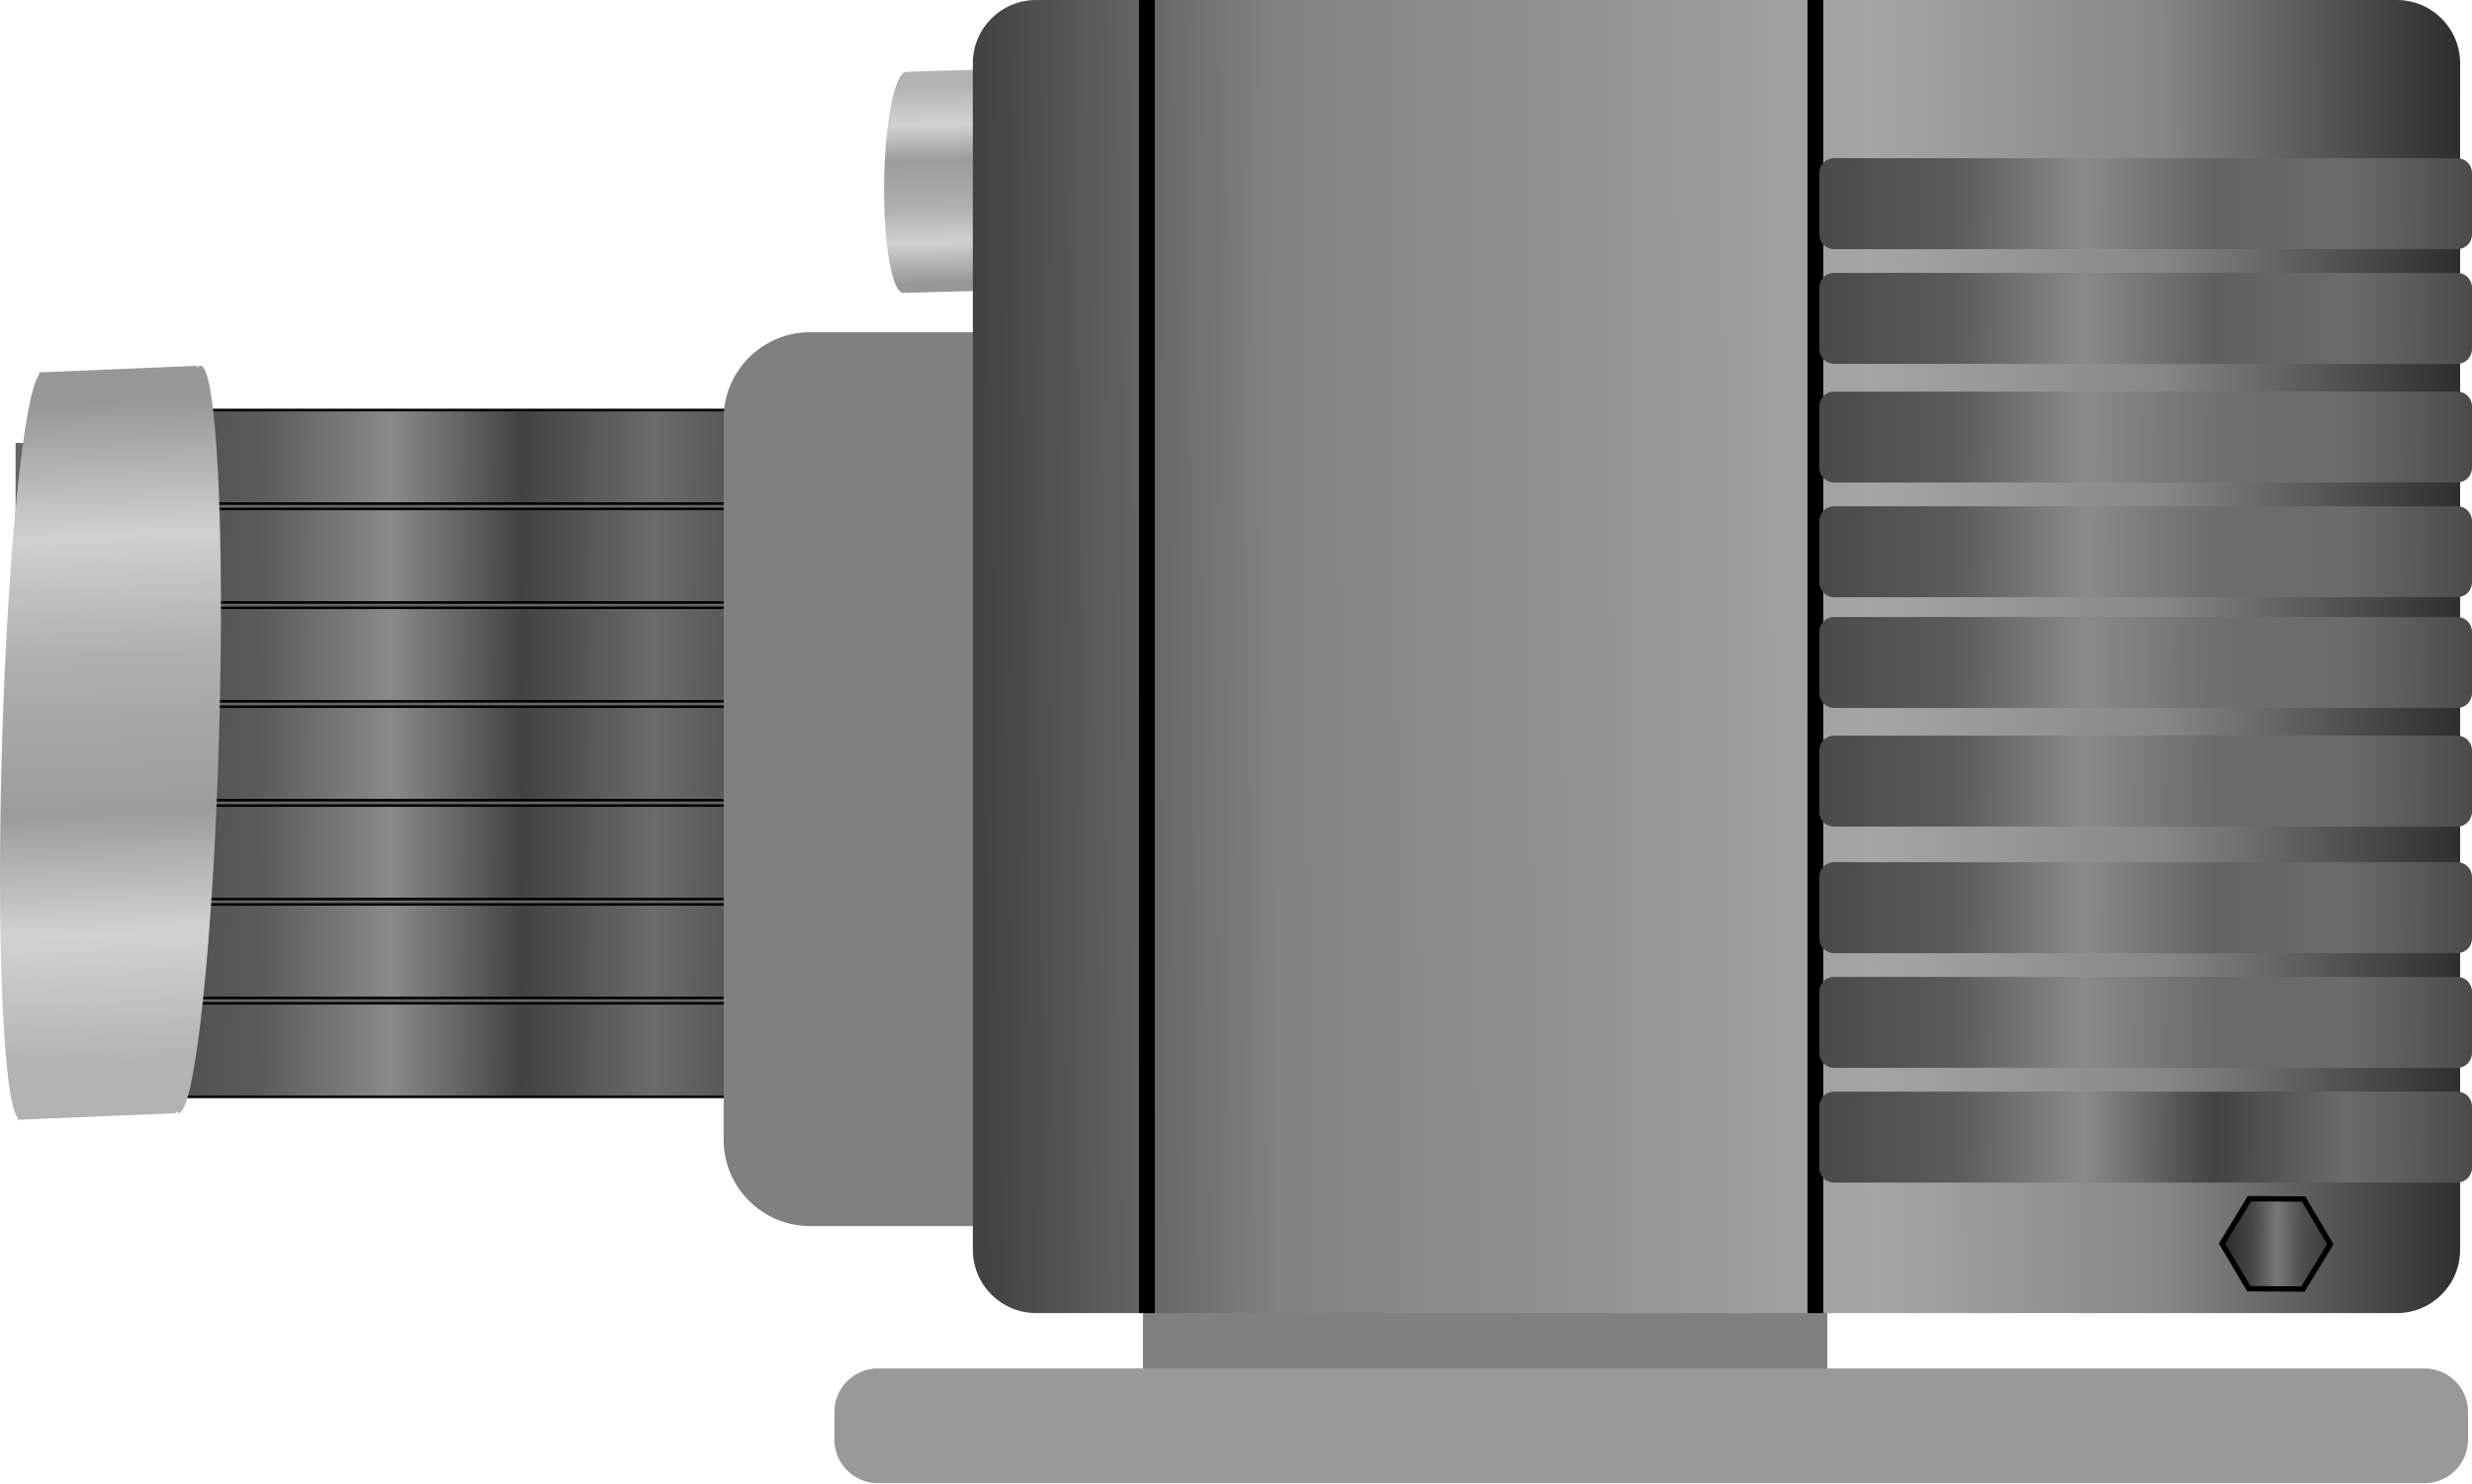
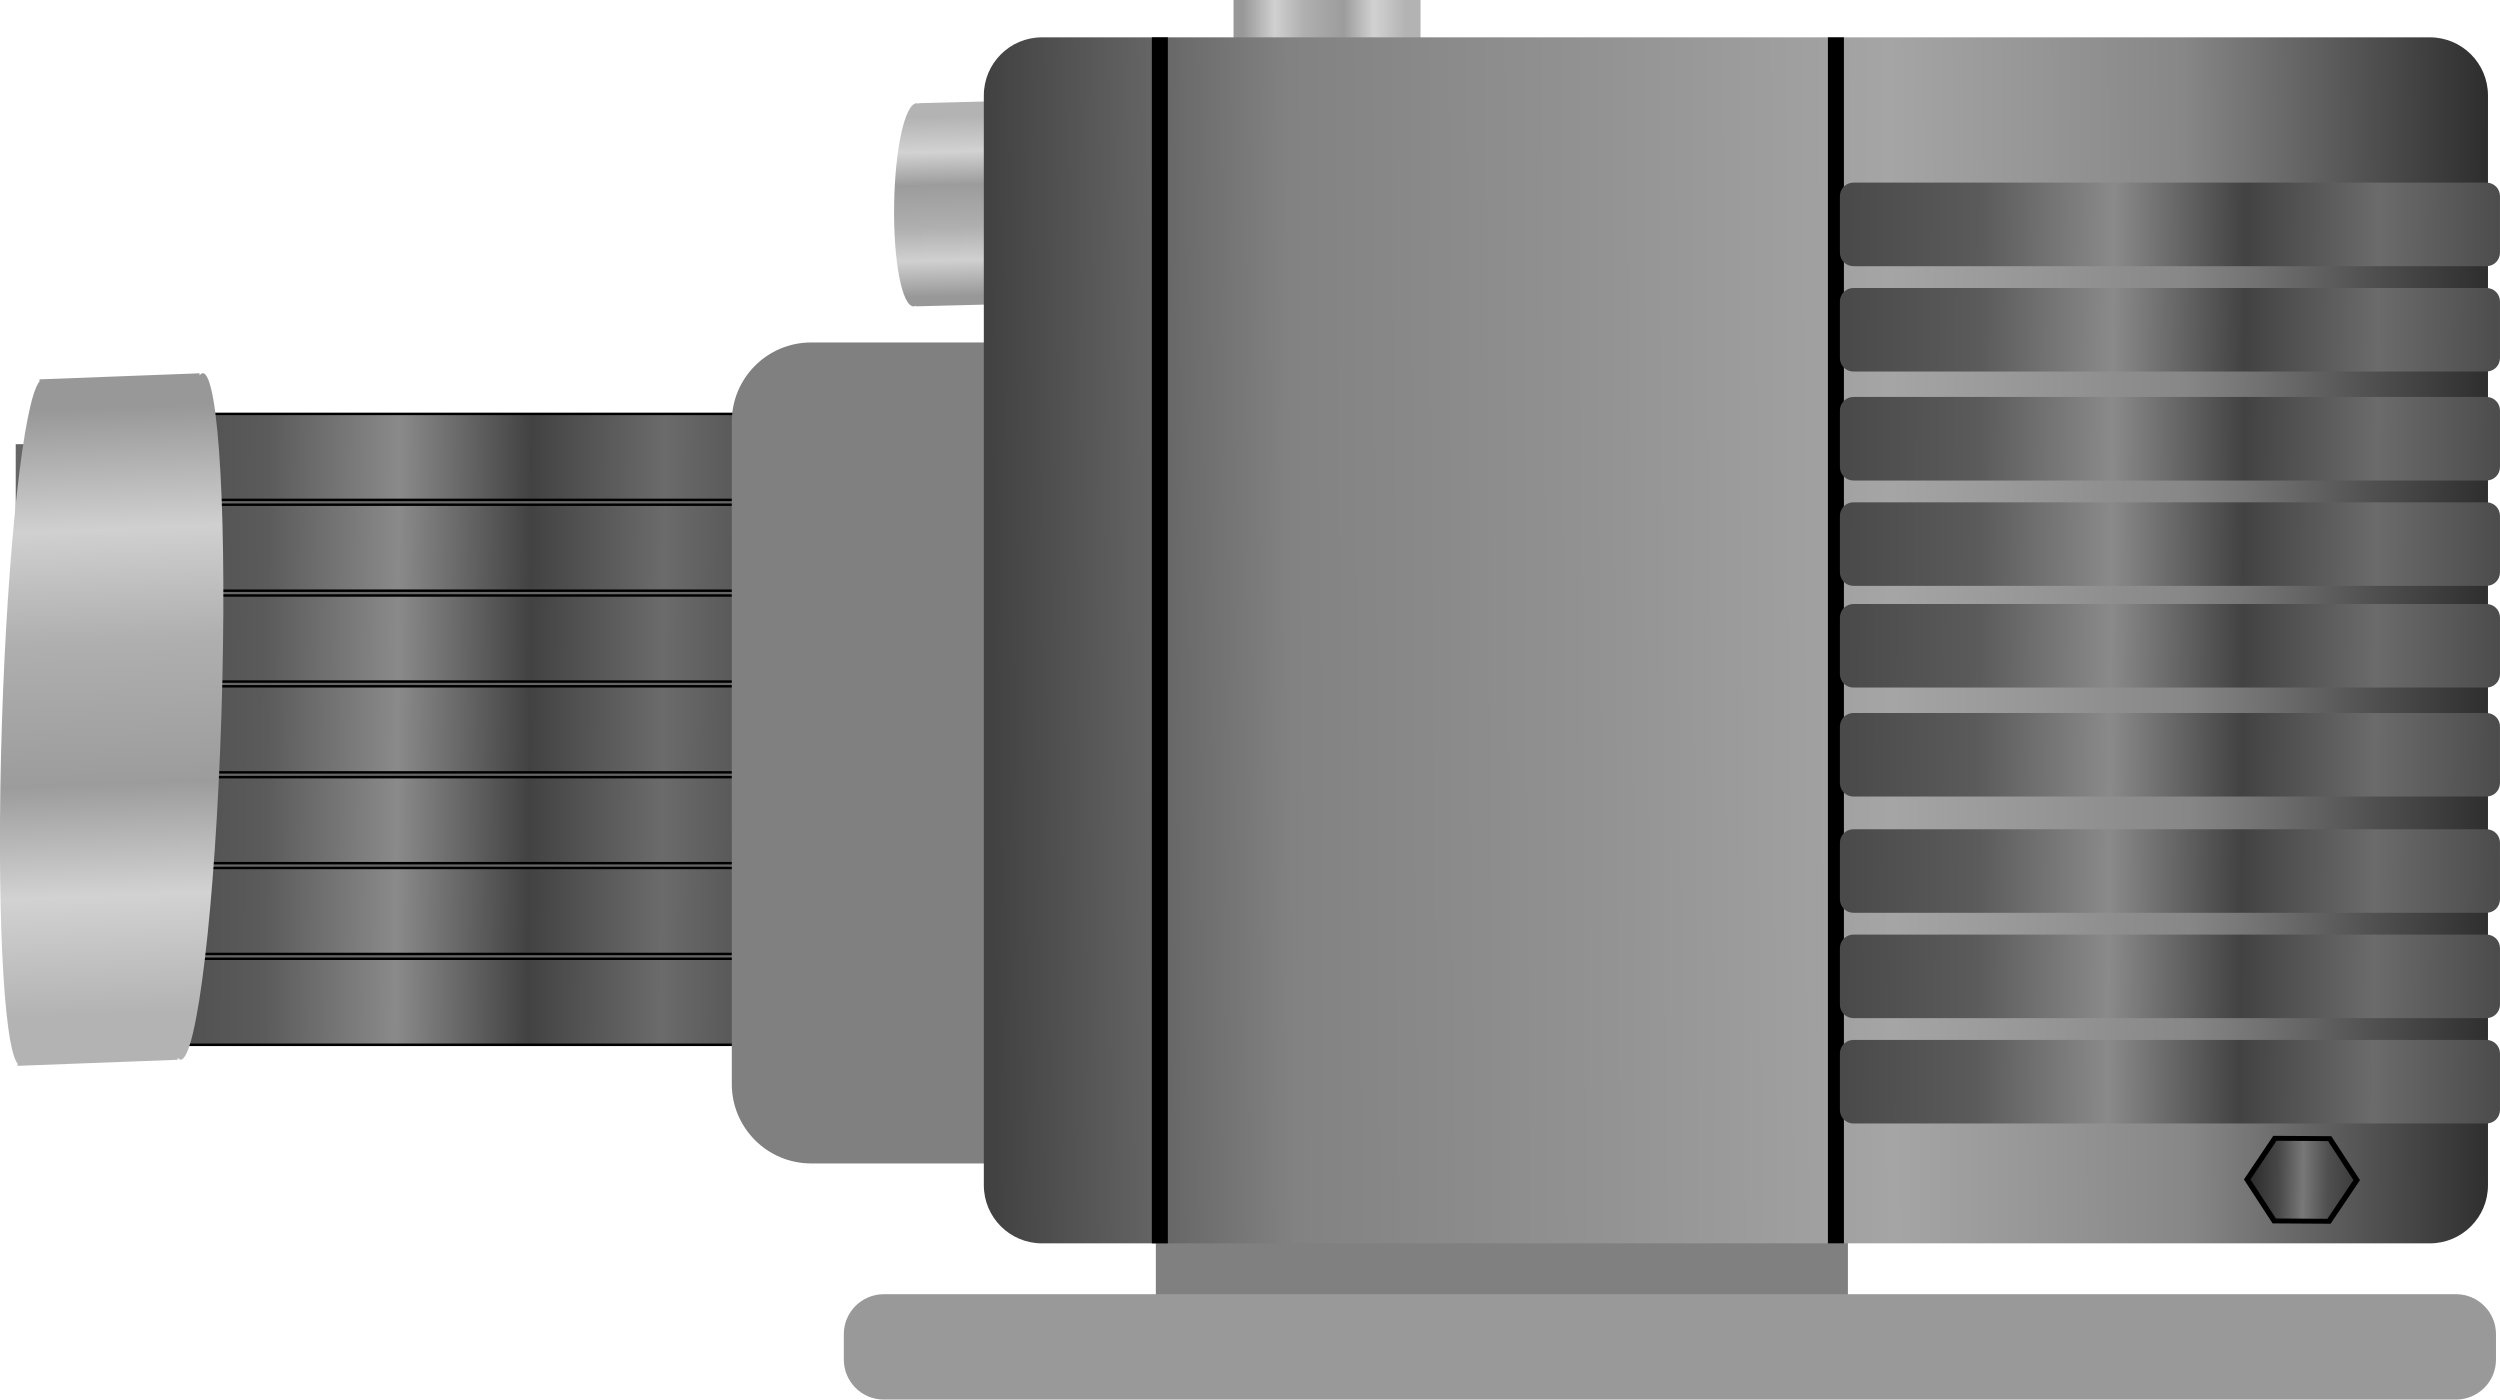
- <svg xmlns="http://www.w3.org/2000/svg" xmlns:xlink="http://www.w3.org/1999/xlink" version="1.1" id="svg798" viewBox="0 0 300 180.016">
+ <svg xmlns="http://www.w3.org/2000/svg" xmlns:xlink="http://www.w3.org/1999/xlink" viewBox="0 0 300 167.946" version="1.1" id="svg798">
  <defs id="defs795">
-     <linearGradient id="linearGradient92545">
-       <stop style="stop-color:#2f2f2f;stop-opacity:1" offset="0" id="stop92541" />
-       <stop style="stop-color:#474747;stop-opacity:1" offset=".249" id="stop92549" />
-       <stop style="stop-color:#787878;stop-opacity:1" offset=".5" id="stop92551" />
-       <stop style="stop-color:#4f4f4f;stop-opacity:1" offset=".75" id="stop92553" />
-       <stop style="stop-color:#3d3d3d;stop-opacity:1" offset="1" id="stop92543" />
+     <linearGradient id="linearGradient31314">
+       <stop offset=".077" id="stop31302" stop-color="#b3b3b3" stop-opacity="1" />
+       <stop offset=".249" id="stop31304" stop-color="#d2d2d2" stop-opacity="1" />
+       <stop offset=".41" id="stop31306" stop-color="#9c9c9c" stop-opacity="1" />
+       <stop offset=".618" id="stop31308" stop-color="#afafaf" stop-opacity="1" />
+       <stop offset=".779" id="stop31310" stop-color="#d0d0d0" stop-opacity="1" />
+       <stop offset=".955" id="stop31312" stop-color="#989898" stop-opacity="1" />
    </linearGradient>
-     <linearGradient id="linearGradient48625">
-       <stop style="stop-color:#4a4a4a;stop-opacity:1" offset="0" id="stop48613" />
-       <stop style="stop-color:#5b5b5b;stop-opacity:1" offset=".201" id="stop48615" />
-       <stop style="stop-color:#8a8a8a;stop-opacity:1" offset=".4" id="stop48617" />
-       <stop style="stop-color:#6a6a6a;stop-opacity:1" offset=".6" id="stop48619" />
-       <stop style="stop-color:#6b6b6b;stop-opacity:1" offset=".802" id="stop48621" />
-       <stop style="stop-color:#4a4a4a;stop-opacity:1" offset="1" id="stop48623" />
-     </linearGradient>
-     <linearGradient id="linearGradient48611">
-       <stop style="stop-color:#4a4a4a;stop-opacity:1" offset="0" id="stop48599" />
-       <stop style="stop-color:#5b5b5b;stop-opacity:1" offset=".201" id="stop48601" />
-       <stop style="stop-color:#8a8a8a;stop-opacity:1" offset=".4" id="stop48603" />
-       <stop style="stop-color:#636363;stop-opacity:1" offset=".6" id="stop48605" />
-       <stop style="stop-color:#6b6b6b;stop-opacity:1" offset=".802" id="stop48607" />
-       <stop style="stop-color:#4a4a4a;stop-opacity:1" offset="1" id="stop48609" />
-     </linearGradient>
-     <linearGradient id="linearGradient48597">
-       <stop style="stop-color:#4a4a4a;stop-opacity:1" offset="0" id="stop48585" />
-       <stop style="stop-color:#5b5b5b;stop-opacity:1" offset=".201" id="stop48587" />
-       <stop style="stop-color:#8a8a8a;stop-opacity:1" offset=".4" id="stop48589" />
-       <stop style="stop-color:#6a6a6a;stop-opacity:1" offset=".6" id="stop48591" />
-       <stop style="stop-color:#6b6b6b;stop-opacity:1" offset=".802" id="stop48593" />
-       <stop style="stop-color:#4a4a4a;stop-opacity:1" offset="1" id="stop48595" />
-     </linearGradient>
-     <linearGradient id="linearGradient48583">
-       <stop style="stop-color:#4a4a4a;stop-opacity:1" offset="0" id="stop48571" />
-       <stop style="stop-color:#5b5b5b;stop-opacity:1" offset=".201" id="stop48573" />
-       <stop style="stop-color:#8a8a8a;stop-opacity:1" offset=".4" id="stop48575" />
-       <stop style="stop-color:#6f6f6f;stop-opacity:1" offset=".6" id="stop48577" />
-       <stop style="stop-color:#6b6b6b;stop-opacity:1" offset=".802" id="stop48579" />
-       <stop style="stop-color:#4a4a4a;stop-opacity:1" offset="1" id="stop48581" />
-     </linearGradient>
-     <linearGradient id="linearGradient48569">
-       <stop style="stop-color:#4a4a4a;stop-opacity:1" offset="0" id="stop48557" />
-       <stop style="stop-color:#5b5b5b;stop-opacity:1" offset=".201" id="stop48559" />
-       <stop style="stop-color:#8a8a8a;stop-opacity:1" offset=".4" id="stop48561" />
-       <stop style="stop-color:#6d6d6d;stop-opacity:1" offset=".6" id="stop48563" />
-       <stop style="stop-color:#6b6b6b;stop-opacity:1" offset=".802" id="stop48565" />
-       <stop style="stop-color:#4a4a4a;stop-opacity:1" offset="1" id="stop48567" />
-     </linearGradient>
-     <linearGradient id="linearGradient48555">
-       <stop style="stop-color:#4a4a4a;stop-opacity:1" offset="0" id="stop48543" />
-       <stop style="stop-color:#5b5b5b;stop-opacity:1" offset=".201" id="stop48545" />
-       <stop style="stop-color:#8a8a8a;stop-opacity:1" offset=".4" id="stop48547" />
-       <stop style="stop-color:#707070;stop-opacity:1" offset=".6" id="stop48549" />
-       <stop style="stop-color:#6b6b6b;stop-opacity:1" offset=".802" id="stop48551" />
-       <stop style="stop-color:#4a4a4a;stop-opacity:1" offset="1" id="stop48553" />
-     </linearGradient>
-     <linearGradient id="linearGradient48541">
-       <stop style="stop-color:#4a4a4a;stop-opacity:1" offset="0" id="stop48529" />
-       <stop style="stop-color:#5b5b5b;stop-opacity:1" offset=".201" id="stop48531" />
-       <stop style="stop-color:#8a8a8a;stop-opacity:1" offset=".4" id="stop48533" />
-       <stop style="stop-color:#5f5f5f;stop-opacity:1" offset=".6" id="stop48535" />
-       <stop style="stop-color:#6b6b6b;stop-opacity:1" offset=".802" id="stop48537" />
-       <stop style="stop-color:#4a4a4a;stop-opacity:1" offset="1" id="stop48539" />
-     </linearGradient>
-     <linearGradient id="linearGradient48527">
-       <stop style="stop-color:#4a4a4a;stop-opacity:1" offset="0" id="stop48515" />
-       <stop style="stop-color:#5b5b5b;stop-opacity:1" offset=".201" id="stop48517" />
-       <stop style="stop-color:#8a8a8a;stop-opacity:1" offset=".4" id="stop48519" />
-       <stop style="stop-color:#636363;stop-opacity:1" offset=".6" id="stop48521" />
-       <stop style="stop-color:#6b6b6b;stop-opacity:1" offset=".802" id="stop48523" />
-       <stop style="stop-color:#4a4a4a;stop-opacity:1" offset="1" id="stop48525" />
+     <linearGradient id="linearGradient44730">
+       <stop offset="0" id="stop44726" stop-color="#4a4a4a" stop-opacity="1" />
+       <stop offset=".201" id="stop44821" stop-color="#5b5b5b" stop-opacity="1" />
+       <stop offset=".4" id="stop44823" stop-color="#8a8a8a" stop-opacity="1" />
+       <stop offset=".6" id="stop44825" stop-color="#424242" stop-opacity="1" />
+       <stop offset=".802" id="stop44829" stop-color="#6b6b6b" stop-opacity="1" />
+       <stop offset="1" id="stop44728" stop-color="#4a4a4a" stop-opacity="1" />
    </linearGradient>
    <linearGradient id="linearGradient48501">
-       <stop style="stop-color:#424242;stop-opacity:1" offset="0" id="stop48497" />
-       <stop style="stop-color:#828282;stop-opacity:1" offset=".2" id="stop48505" />
-       <stop style="stop-color:#929292;stop-opacity:1" offset=".4" id="stop48507" />
-       <stop style="stop-color:#a5a5a5;stop-opacity:1" offset=".6" id="stop48509" />
-       <stop style="stop-color:#878787;stop-opacity:1" offset=".796" id="stop48511" />
-       <stop style="stop-color:#2d2d2d;stop-opacity:1" offset="1" id="stop48499" />
+       <stop offset="0" id="stop48497" stop-color="#424242" stop-opacity="1" />
+       <stop offset=".2" id="stop48505" stop-color="#828282" stop-opacity="1" />
+       <stop offset=".4" id="stop48507" stop-color="#929292" stop-opacity="1" />
+       <stop offset=".6" id="stop48509" stop-color="#a5a5a5" stop-opacity="1" />
+       <stop offset=".796" id="stop48511" stop-color="#878787" stop-opacity="1" />
+       <stop offset="1" id="stop48499" stop-color="#2d2d2d" stop-opacity="1" />
    </linearGradient>
-     <linearGradient id="linearGradient44730">
-       <stop style="stop-color:#4a4a4a;stop-opacity:1" offset="0" id="stop44726" />
-       <stop style="stop-color:#5b5b5b;stop-opacity:1" offset=".201" id="stop44821" />
-       <stop style="stop-color:#8a8a8a;stop-opacity:1" offset=".4" id="stop44823" />
-       <stop style="stop-color:#424242;stop-opacity:1" offset=".6" id="stop44825" />
-       <stop style="stop-color:#6b6b6b;stop-opacity:1" offset=".802" id="stop44829" />
-       <stop style="stop-color:#4a4a4a;stop-opacity:1" offset="1" id="stop44728" />
+     <linearGradient id="linearGradient92545">
+       <stop offset="0" id="stop92541" stop-color="#2f2f2f" stop-opacity="1" />
+       <stop offset=".249" id="stop92549" stop-color="#474747" stop-opacity="1" />
+       <stop offset=".5" id="stop92551" stop-color="#787878" stop-opacity="1" />
+       <stop offset=".75" id="stop92553" stop-color="#4f4f4f" stop-opacity="1" />
+       <stop offset="1" id="stop92543" stop-color="#3d3d3d" stop-opacity="1" />
    </linearGradient>
-     <linearGradient xlink:href="#linearGradient44730" id="linearGradient44732" x1="58.135" y1="65.447" x2="77.913" y2="65.566" gradientUnits="userSpaceOnUse" gradientTransform="matrix(4.00484 0 0 4.00484 -8.306205 -33.65419)" />
-     <linearGradient xlink:href="#linearGradient48625" id="linearGradient46287" gradientUnits="userSpaceOnUse" x1="58.135" y1="65.447" x2="77.913" y2="65.566" gradientTransform="matrix(4.00484 0 0 4.00484 -8.306205 -47.57544)" />
-     <linearGradient xlink:href="#linearGradient48611" id="linearGradient46291" gradientUnits="userSpaceOnUse" gradientTransform="matrix(4.00484 0 0 4.00484 -8.306205 -61.49668)" x1="58.135" y1="65.447" x2="77.913" y2="65.566" />
-     <linearGradient xlink:href="#linearGradient48597" id="linearGradient46295" gradientUnits="userSpaceOnUse" gradientTransform="matrix(4.00484 0 0 4.00484 -8.306205 -76.85806)" x1="58.135" y1="65.447" x2="77.913" y2="65.566" />
-     <linearGradient xlink:href="#linearGradient48583" id="linearGradient46299" gradientUnits="userSpaceOnUse" gradientTransform="matrix(4.00484 0 0 4.00484 -8.306205 -91.25935)" x1="58.135" y1="65.447" x2="77.913" y2="65.566" />
-     <linearGradient xlink:href="#linearGradient48569" id="linearGradient46303" gradientUnits="userSpaceOnUse" gradientTransform="matrix(4.00484 0 0 4.00484 -8.306205 -104.7006)" x1="58.135" y1="65.447" x2="77.913" y2="65.566" />
-     <linearGradient xlink:href="#linearGradient48555" id="linearGradient46307" gradientUnits="userSpaceOnUse" gradientTransform="matrix(4.00484 0 0 4.00484 -8.306205 -118.6218)" x1="58.135" y1="65.447" x2="77.913" y2="65.566" />
-     <linearGradient xlink:href="#linearGradient48541" id="linearGradient46311" gradientUnits="userSpaceOnUse" gradientTransform="matrix(4.00484 0 0 4.00484 -8.306205 -133.0231)" x1="58.135" y1="65.447" x2="77.913" y2="65.566" />
-     <linearGradient xlink:href="#linearGradient48527" id="linearGradient47041" gradientUnits="userSpaceOnUse" gradientTransform="matrix(4.00484 0 0 4.00484 -8.306205 -146.9443)" x1="58.135" y1="65.447" x2="77.913" y2="65.566" />
-     <linearGradient xlink:href="#linearGradient48501" id="linearGradient48503" x1="32.603" y1="49.265" x2="77.553" y2="49.025" gradientUnits="userSpaceOnUse" gradientTransform="matrix(4.00484 0 0 4.00484 -8.306205 -33.65419)" />
-     <linearGradient xlink:href="#linearGradient44730" id="linearGradient55895" gradientUnits="userSpaceOnUse" x1="58.135" y1="65.447" x2="77.913" y2="65.566" gradientTransform="matrix(4.00484 0 0 4.00484 -213.7646 -44.21514)" />
-     <linearGradient xlink:href="#linearGradient44730" id="linearGradient58803" gradientUnits="userSpaceOnUse" gradientTransform="matrix(4.00484 0 0 4.00484 -213.7646 -56.21621)" x1="58.135" y1="65.447" x2="77.913" y2="65.566" />
-     <linearGradient xlink:href="#linearGradient44730" id="linearGradient58807" gradientUnits="userSpaceOnUse" gradientTransform="matrix(4.00484 0 0 4.00484 -213.7646 -68.21728)" x1="58.135" y1="65.447" x2="77.913" y2="65.566" />
-     <linearGradient xlink:href="#linearGradient44730" id="linearGradient58811" gradientUnits="userSpaceOnUse" gradientTransform="matrix(4.00484 0 0 4.00484 -213.7646 -80.21837)" x1="58.135" y1="65.447" x2="77.913" y2="65.566" />
-     <linearGradient xlink:href="#linearGradient44730" id="linearGradient58815" gradientUnits="userSpaceOnUse" gradientTransform="matrix(4.00484 0 0 4.00484 -213.7646 -92.21944)" x1="58.135" y1="65.447" x2="77.913" y2="65.566" />
-     <linearGradient xlink:href="#linearGradient44730" id="linearGradient58819" gradientUnits="userSpaceOnUse" gradientTransform="matrix(4.00484 0 0 4.00484 -213.7646 -104.2205)" x1="58.135" y1="65.447" x2="77.913" y2="65.566" />
-     <linearGradient xlink:href="#linearGradient44730" id="linearGradient66085" gradientUnits="userSpaceOnUse" gradientTransform="matrix(4.00484 0 0 4.00484 -213.7646 -116.2216)" x1="58.135" y1="65.447" x2="77.913" y2="65.566" />
-     <linearGradient xlink:href="#linearGradient31314" id="linearGradient31318" x1="134.835" y1="185.429" x2="171.708" y2="185.429" gradientUnits="userSpaceOnUse" gradientTransform="matrix(.07195 -2.4791 .8712 -.0363 -155.9382 568.3526)" />
-     <linearGradient id="linearGradient31314">
-       <stop style="stop-color:#b3b3b3;stop-opacity:1" offset=".077" id="stop31302" />
-       <stop style="stop-color:#d2d2d2;stop-opacity:1" offset=".249" id="stop31304" />
-       <stop style="stop-color:#9c9c9c;stop-opacity:1" offset=".41" id="stop31306" />
-       <stop style="stop-color:#afafaf;stop-opacity:1" offset=".618" id="stop31308" />
-       <stop style="stop-color:#d0d0d0;stop-opacity:1" offset=".779" id="stop31310" />
-       <stop style="stop-color:#989898;stop-opacity:1" offset=".955" id="stop31312" />
+     <linearGradient xlink:href="#linearGradient44730" id="linearGradient55895-5-1" gradientUnits="userSpaceOnUse" x1="58.135" y1="65.447" x2="77.913" y2="65.566" gradientTransform="matrix(5.54004 0 0 5.03068 -1082.064 -273.688)" />
+     <linearGradient xlink:href="#linearGradient31314" id="linearGradient31318-5-7" x1="134.835" y1="185.429" x2="171.708" y2="185.429" gradientUnits="userSpaceOnUse" gradientTransform="matrix(.09953 -3.11413 1.20517 -.0456 -1002.07 495.789)" />
+     <linearGradient xlink:href="#linearGradient31314" id="linearGradient76316-0-8" gradientUnits="userSpaceOnUse" gradientTransform="matrix(-.01277 .92162 -.85242 .02158 -460.533 -221.465)" x1="134.835" y1="185.429" x2="171.708" y2="185.429" />
+     <linearGradient xlink:href="#linearGradient12626" id="linearGradient12628" x1="-577.099" y1="-105.957" x2="-546.054" y2="-105.957" gradientUnits="userSpaceOnUse" />
+     <linearGradient id="linearGradient12626">
+       <stop offset=".05" id="stop12624" stop-color="#989898" stop-opacity="1" />
+       <stop offset=".22" id="stop12636" stop-color="#d0d0d0" stop-opacity="1" />
+       <stop offset=".38" id="stop12634" stop-color="#afafaf" stop-opacity="1" />
+       <stop offset=".59" id="stop12632" stop-color="#9c9c9c" stop-opacity="1" />
+       <stop offset=".75" id="stop12630" stop-color="#d2d2d2" stop-opacity="1" />
+       <stop offset=".92" id="stop12622" stop-color="#b3b3b3" stop-opacity="1" />
    </linearGradient>
-     <linearGradient xlink:href="#linearGradient31314" id="linearGradient76316" gradientUnits="userSpaceOnUse" gradientTransform="matrix(-.00923 .73369 -.6162 .01718 235.5349 -2.641333)" x1="134.835" y1="185.429" x2="171.708" y2="185.429" />
-     <linearGradient xlink:href="#linearGradient92545" id="linearGradient92547" x1="6.357" y1="24.031" x2="18.098" y2="24.152" gradientUnits="userSpaceOnUse" />
+     <linearGradient xlink:href="#linearGradient48501" id="linearGradient48503-5-4" x1="32.603" y1="49.265" x2="77.553" y2="49.025" gradientUnits="userSpaceOnUse" gradientTransform="matrix(5.54004 0 0 5.03068 -797.846 -260.422)" />
+     <linearGradient xlink:href="#linearGradient44730" id="linearGradient44732-4-3" x1="58.135" y1="65.447" x2="77.913" y2="65.566" gradientUnits="userSpaceOnUse" gradientTransform="matrix(5.54004 0 0 5.03068 -797.846 -260.422)" />
+     <linearGradient xlink:href="#linearGradient92545" id="linearGradient75726" gradientUnits="userSpaceOnUse" x1="6.357" y1="24.031" x2="18.098" y2="24.152" />
  </defs>
-   <g id="pump" transform="translate(-3.241714 -91.157)">
-     <rect style="fill:gray;stroke-width:2.603;stroke-linecap:square;paint-order:markers stroke fill" id="rect50079" width="83.047" height="28.803" x="141.947" y="235.65" ry="1.788" />
-     <rect style="fill:#666;stroke-width:1.502;stroke-linecap:square;paint-order:markers stroke fill" id="rect19760" width="139.212" height="77.767" x="5.135" y="144.922" ry="11.964" rx="0" />
-     <rect style="fill:url(#linearGradient55895);fill-opacity:1;stroke:#000;stroke-width:.625;stroke-linecap:square;stroke-opacity:1;paint-order:markers stroke fill" id="rect55893" width="79.207" height="11.041" x="18.576" y="213.088" ry="1.788" />
-     <rect style="fill:url(#linearGradient58819);fill-opacity:1;stroke:#000;stroke-width:.625;stroke-linecap:square;stroke-opacity:1;paint-order:markers stroke fill" id="rect58817" width="79.207" height="11.041" x="18.576" y="153.083" ry="1.788" />
-     <rect style="fill:url(#linearGradient58815);fill-opacity:1;stroke:#000;stroke-width:.625;stroke-linecap:square;stroke-opacity:1;paint-order:markers stroke fill" id="rect58813" width="79.207" height="11.041" x="18.576" y="165.084" ry="1.788" />
-     <rect style="fill:url(#linearGradient58811);fill-opacity:1;stroke:#000;stroke-width:.625;stroke-linecap:square;stroke-opacity:1;paint-order:markers stroke fill" id="rect58809" width="79.207" height="11.041" x="18.576" y="177.085" ry="1.788" />
-     <rect style="fill:url(#linearGradient58807);fill-opacity:1;stroke:#000;stroke-width:.625;stroke-linecap:square;stroke-opacity:1;paint-order:markers stroke fill" id="rect58805" width="79.207" height="11.041" x="18.576" y="189.086" ry="1.788" />
-     <rect style="fill:url(#linearGradient58803);fill-opacity:1;stroke:#000;stroke-width:.625;stroke-linecap:square;stroke-opacity:1;paint-order:markers stroke fill" id="rect58801" width="79.207" height="11.041" x="18.576" y="201.087" ry="1.788" />
-     <rect style="fill:url(#linearGradient66085);fill-opacity:1;stroke:#000;stroke-width:.625;stroke-linecap:square;stroke-opacity:1;paint-order:markers stroke fill" id="rect66083" width="79.207" height="11.041" x="18.576" y="141.081" ry="1.788" />
-     <rect style="fill:gray;stroke-width:1.173;stroke-linecap:square;paint-order:markers stroke fill" id="rect32992" width="41.764" height="108.49" x="91.063" y="131.481" ry="10.484" />
-     <path id="path31294" style="fill:url(#linearGradient31318);fill-opacity:1;stroke-width:1.39" d="M3.476 181.847a3.561 45.38 1.688 0 0 1.893 44.946l-.008.28.366-.015 18.841-.785.008-.28a3.561 45.38 1.688 0 0 .358.265 3.561 45.38 1.688 0 0 4.884-45.508 3.561 45.38 1.688 0 0-2.252-45.211 3.561 45.38 1.688 0 0-.374.301l.008-.285-18.841.785-.366.015-.008.286a3.561 45.38 1.688 0 0-4.509 45.207zm2.23 45.903 19.411-1.5Z" />
-     <path id="path76314" style="fill:url(#linearGradient76316);fill-opacity:1;stroke-width:.636" d="M129.172 112.841a2.522 13.426.806 0 0-2.096-13.278l.001-.083-.259.007-13.326.372-.001.083a2.522 13.426.806 0 0-.258-.076 2.522 13.426.806 0 0-2.693 13.494 2.522 13.426.806 0 0 2.355 13.354 2.522 13.426.806 0 0 .26-.092l-.001.085 13.326-.372.259-.007.001-.085a2.522 13.426.806 0 0 2.432-13.403zm-2.351-13.559-13.718.587z" />
-     <rect style="fill:url(#linearGradient48503);fill-opacity:1;stroke-width:1.198;stroke-linecap:square;paint-order:markers stroke fill" id="rect19032" width="180.496" height="159.374" x="121.305" y="91.157" ry="7.681" />
-     <rect style="fill:#999;stroke-width:1.11;stroke-linecap:square;paint-order:markers stroke fill" id="rect26348" width="198.258" height="13.921" x="104.504" y="257.252" ry="5.28" />
-     <rect style="fill:#000;stroke-width:.609;stroke-linecap:square;paint-order:markers stroke fill" id="rect31432" width="1.92" height="159.374" x="222.594" y="91.157" ry="0" />
-     <rect style="fill:#000;stroke-width:.609;stroke-linecap:square;paint-order:markers stroke fill" id="rect38076" width="1.92" height="159.374" x="141.467" y="91.157" ry="0" />
-     <rect style="fill:url(#linearGradient44732);fill-opacity:1;stroke-width:.625;stroke-linecap:square;paint-order:markers stroke fill" id="rect43160" width="79.207" height="11.041" x="224.035" y="223.649" ry="1.788" />
-     <rect style="fill:url(#linearGradient46287);fill-opacity:1;stroke-width:.625;stroke-linecap:square;paint-order:markers stroke fill" id="rect46285" width="79.207" height="11.041" x="224.035" y="209.728" ry="1.788" />
-     <rect style="fill:url(#linearGradient46291);fill-opacity:1;stroke-width:.625;stroke-linecap:square;paint-order:markers stroke fill" id="rect46289" width="79.207" height="11.041" x="224.035" y="195.806" ry="1.788" />
-     <rect style="fill:url(#linearGradient46295);fill-opacity:1;stroke-width:.625;stroke-linecap:square;paint-order:markers stroke fill" id="rect46293" width="79.207" height="11.041" x="224.035" y="180.445" ry="1.788" />
-     <rect style="fill:url(#linearGradient46299);fill-opacity:1;stroke-width:.625;stroke-linecap:square;paint-order:markers stroke fill" id="rect46297" width="79.207" height="11.041" x="224.035" y="166.044" ry="1.788" />
-     <rect style="fill:url(#linearGradient46303);fill-opacity:1;stroke-width:.625;stroke-linecap:square;paint-order:markers stroke fill" id="rect46301" width="79.207" height="11.041" x="224.035" y="152.603" ry="1.788" />
-     <rect style="fill:url(#linearGradient46307);fill-opacity:1;stroke-width:.625;stroke-linecap:square;paint-order:markers stroke fill" id="rect46305" width="79.207" height="11.041" x="224.035" y="138.681" ry="1.788" />
-     <rect style="fill:url(#linearGradient46311);fill-opacity:1;stroke-width:.625;stroke-linecap:square;paint-order:markers stroke fill" id="rect46309" width="79.207" height="11.041" x="224.035" y="124.28" ry="1.788" />
-     <rect style="fill:url(#linearGradient47041);fill-opacity:1;stroke-width:.625;stroke-linecap:square;paint-order:markers stroke fill" id="rect47039" width="79.207" height="11.041" x="224.035" y="110.359" ry="1.788" />
-     <path style="fill:url(#linearGradient92547);fill-opacity:1;stroke:#000;stroke-width:1.332;stroke-linecap:square;stroke-dasharray:none;stroke-opacity:1;paint-order:markers stroke fill" id="path91087" d="m15.103 29.487-6.066-.042-2.997-5.274 3.069-5.232 6.066.042 2.997 5.274z" transform="matrix(1.01858 0 0 .97751 267.1482 218.4622)" />
+   <g id="pump-9" transform="translate(565.209 79.401) scale(.7229)">
+     <rect id="rect50079-5-3" width="114.882" height="36.18" x="-589.996" y="77.864" ry="2.246" fill="gray" stroke-width="3.431" stroke-linecap="square" paint-order="markers stroke fill" />
+     <rect id="rect19760-8-5" width="192.577" height="97.687" x="-779.253" y="-36.104" ry="15.029" rx="0" fill="#666" stroke-width="1.98" stroke-linecap="square" paint-order="markers stroke fill" />
+     <path id="rect55893-8-6" d="M-758.414-40.928a2.24 2.24 0 00-2.245 2.245v9.38a2.24 2.24 0 002.245 2.244h105.079c1.244 0 2.246-1 2.246-2.245v-9.379a2.24 2.24 0 00-2.246-2.245zm0 15.076a2.24 2.24 0 00-2.245 2.245v9.378a2.24 2.24 0 002.245 2.245h105.079c1.244 0 2.246-1 2.246-2.245v-9.378a2.24 2.24 0 00-2.246-2.245zm0 15.075a2.24 2.24 0 00-2.245 2.245V.847a2.24 2.24 0 002.245 2.245h105.079a2.24 2.24 0 002.246-2.245v-9.379a2.24 2.24 0 00-2.246-2.245zm0 15.075a2.24 2.24 0 00-2.245 2.245v9.378a2.24 2.24 0 002.245 2.246h105.079a2.242 2.242 0 002.246-2.246V6.543a2.24 2.24 0 00-2.246-2.245zm0 15.074a2.24 2.24 0 00-2.245 2.247v9.377a2.24 2.24 0 002.245 2.246h105.079a2.242 2.242 0 002.246-2.246v-9.377a2.242 2.242 0 00-2.246-2.247zm0 15.076a2.24 2.24 0 00-2.245 2.246v9.377a2.241 2.241 0 002.245 2.247h105.079a2.242 2.242 0 002.246-2.247v-9.377a2.242 2.242 0 00-2.246-2.246zm0 15.075a2.24 2.24 0 00-2.245 2.246v9.378a2.24 2.24 0 002.245 2.245h105.079a2.24 2.24 0 002.246-2.245v-9.378a2.242 2.242 0 00-2.246-2.246z" fill="url(#linearGradient55895-5-1)" fill-opacity="1" stroke="#000" stroke-width=".823" stroke-linecap="square" stroke-opacity="1" paint-order="markers stroke fill" />
+     <rect id="rect32992-8-0" width="57.773" height="136.279" x="-660.386" y="-52.988" ry="13.17" fill="gray" stroke-width="1.546" stroke-linecap="square" paint-order="markers stroke fill" />
+     <path id="path31294-3-9" d="M-781.548 10.28a4.926 57.009 1.86 002.618 56.459l-.011.351.506-.018 26.063-.987.011-.351a4.926 57.009 1.86 00.495.332 4.926 57.009 1.86 006.757-57.164 4.926 57.009 1.86 00-3.115-56.792 4.926 57.009 1.86 00-.518.378l.012-.358-26.063.986-.506.019-.012.358a4.926 57.009 1.86 00-6.237 56.787zm3.085 57.661l26.852-1.885z" fill="url(#linearGradient31318-5-7)" fill-opacity="1" stroke-width="1.832" />
+     <path id="path76314-7-9" d="M-607.669-76.402a3.488 16.865.894 00-2.9-16.679l.002-.104-.358.009-18.435.467v.104a3.488 16.865.894 00-.357-.095 3.488 16.865.894 00-3.725 16.95 3.488 16.865.894 003.258 16.775 3.488 16.865.894 00.359-.115l-.001.106 18.434-.467.358-.009.001-.106a3.488 16.865.894 003.364-16.836zm-3.252-17.031l-18.977.737z" fill="url(#linearGradient76316-0-8)" fill-opacity="1" stroke-width=".839" />
+     <path id="rect12620" fill="url(#linearGradient12628)" fill-opacity="1" stroke="none" stroke-width=".657" stroke-linecap="square" stroke-dasharray="none" paint-order="markers stroke fill" d="M-577.099-109.838h31.045v7.761h-31.045z" />
+     <rect id="rect19032-7-4" width="249.686" height="200.198" x="-618.55" y="-103.64" ry="9.648" fill="url(#linearGradient48503-5-4)" fill-opacity="1" stroke-width="1.58" stroke-linecap="square" paint-order="markers stroke fill" />
+     <rect id="rect26348-8-3" width="274.257" height="17.487" x="-641.792" y="105" ry="6.633" fill="#999" stroke-width="1.463" stroke-linecap="square" paint-order="markers stroke fill" />
+     <rect id="rect31432-3-6" width="2.656" height="200.198" x="-478.434" y="-103.64" ry="0" fill="#000" stroke-width=".802" stroke-linecap="square" paint-order="markers stroke fill" />
+     <rect id="rect38076-8-7" width="2.656" height="200.198" x="-590.66" y="-103.64" ry="0" fill="#000" stroke-width=".802" stroke-linecap="square" paint-order="markers stroke fill" />
+     <path id="rect43160-9-2" d="M-474.196-79.52a2.24 2.24 0 00-2.246 2.245v9.379a2.24 2.24 0 002.246 2.245h105.079a2.24 2.24 0 002.245-2.245v-9.38a2.24 2.24 0 00-2.245-2.244zm0 17.487a2.242 2.242 0 00-2.246 2.247v9.377a2.24 2.24 0 002.246 2.245h105.079a2.24 2.24 0 002.245-2.245v-9.377a2.24 2.24 0 00-2.245-2.247zm0 18.09a2.24 2.24 0 00-2.246 2.245v9.38a2.24 2.24 0 002.246 2.244h105.079c1.244 0 2.245-1 2.245-2.245v-9.379a2.24 2.24 0 00-2.245-2.245zm0 17.487a2.24 2.24 0 00-2.246 2.245v9.38a2.24 2.24 0 002.246 2.244h105.079c1.244 0 2.245-1 2.245-2.245v-9.379a2.24 2.24 0 00-2.245-2.245zm0 16.884a2.242 2.242 0 00-2.246 2.247v9.377a2.242 2.242 0 002.246 2.246h105.079a2.24 2.24 0 002.245-2.246v-9.377a2.241 2.241 0 00-2.245-2.247zm0 18.09a2.242 2.242 0 00-2.246 2.247v9.377a2.24 2.24 0 002.246 2.245h105.079c1.244 0 2.245-1 2.245-2.245v-9.377a2.24 2.24 0 00-2.245-2.246zm0 19.298a2.24 2.24 0 00-2.246 2.245v9.377a2.242 2.242 0 002.246 2.246h105.079a2.24 2.24 0 002.245-2.246V30.06a2.24 2.24 0 00-2.245-2.245zm0 17.487a2.24 2.24 0 00-2.246 2.245v9.377a2.242 2.242 0 002.246 2.246h105.079a2.24 2.24 0 002.245-2.246v-9.377a2.24 2.24 0 00-2.245-2.245zm0 17.487a2.24 2.24 0 00-2.246 2.245v9.379a2.24 2.24 0 002.246 2.245h105.079a2.24 2.24 0 002.245-2.245v-9.38a2.24 2.24 0 00-2.245-2.244z" fill="url(#linearGradient44732-4-3)" fill-opacity="1" stroke-width=".823" stroke-linecap="square" paint-order="markers stroke fill" />
+     <path id="path91087-0-6" d="M15.103 29.487l-6.066-.042-2.996-5.274 3.069-5.232 6.066.042 2.996 5.274z" transform="matrix(1.40904 0 0 1.2279 -416.801 56.274)" fill="url(#linearGradient75726)" fill-opacity="1" stroke="#000" stroke-width="1.332" stroke-linecap="square" stroke-dasharray="none" stroke-opacity="1" paint-order="markers stroke fill" />
  </g>
</svg>
